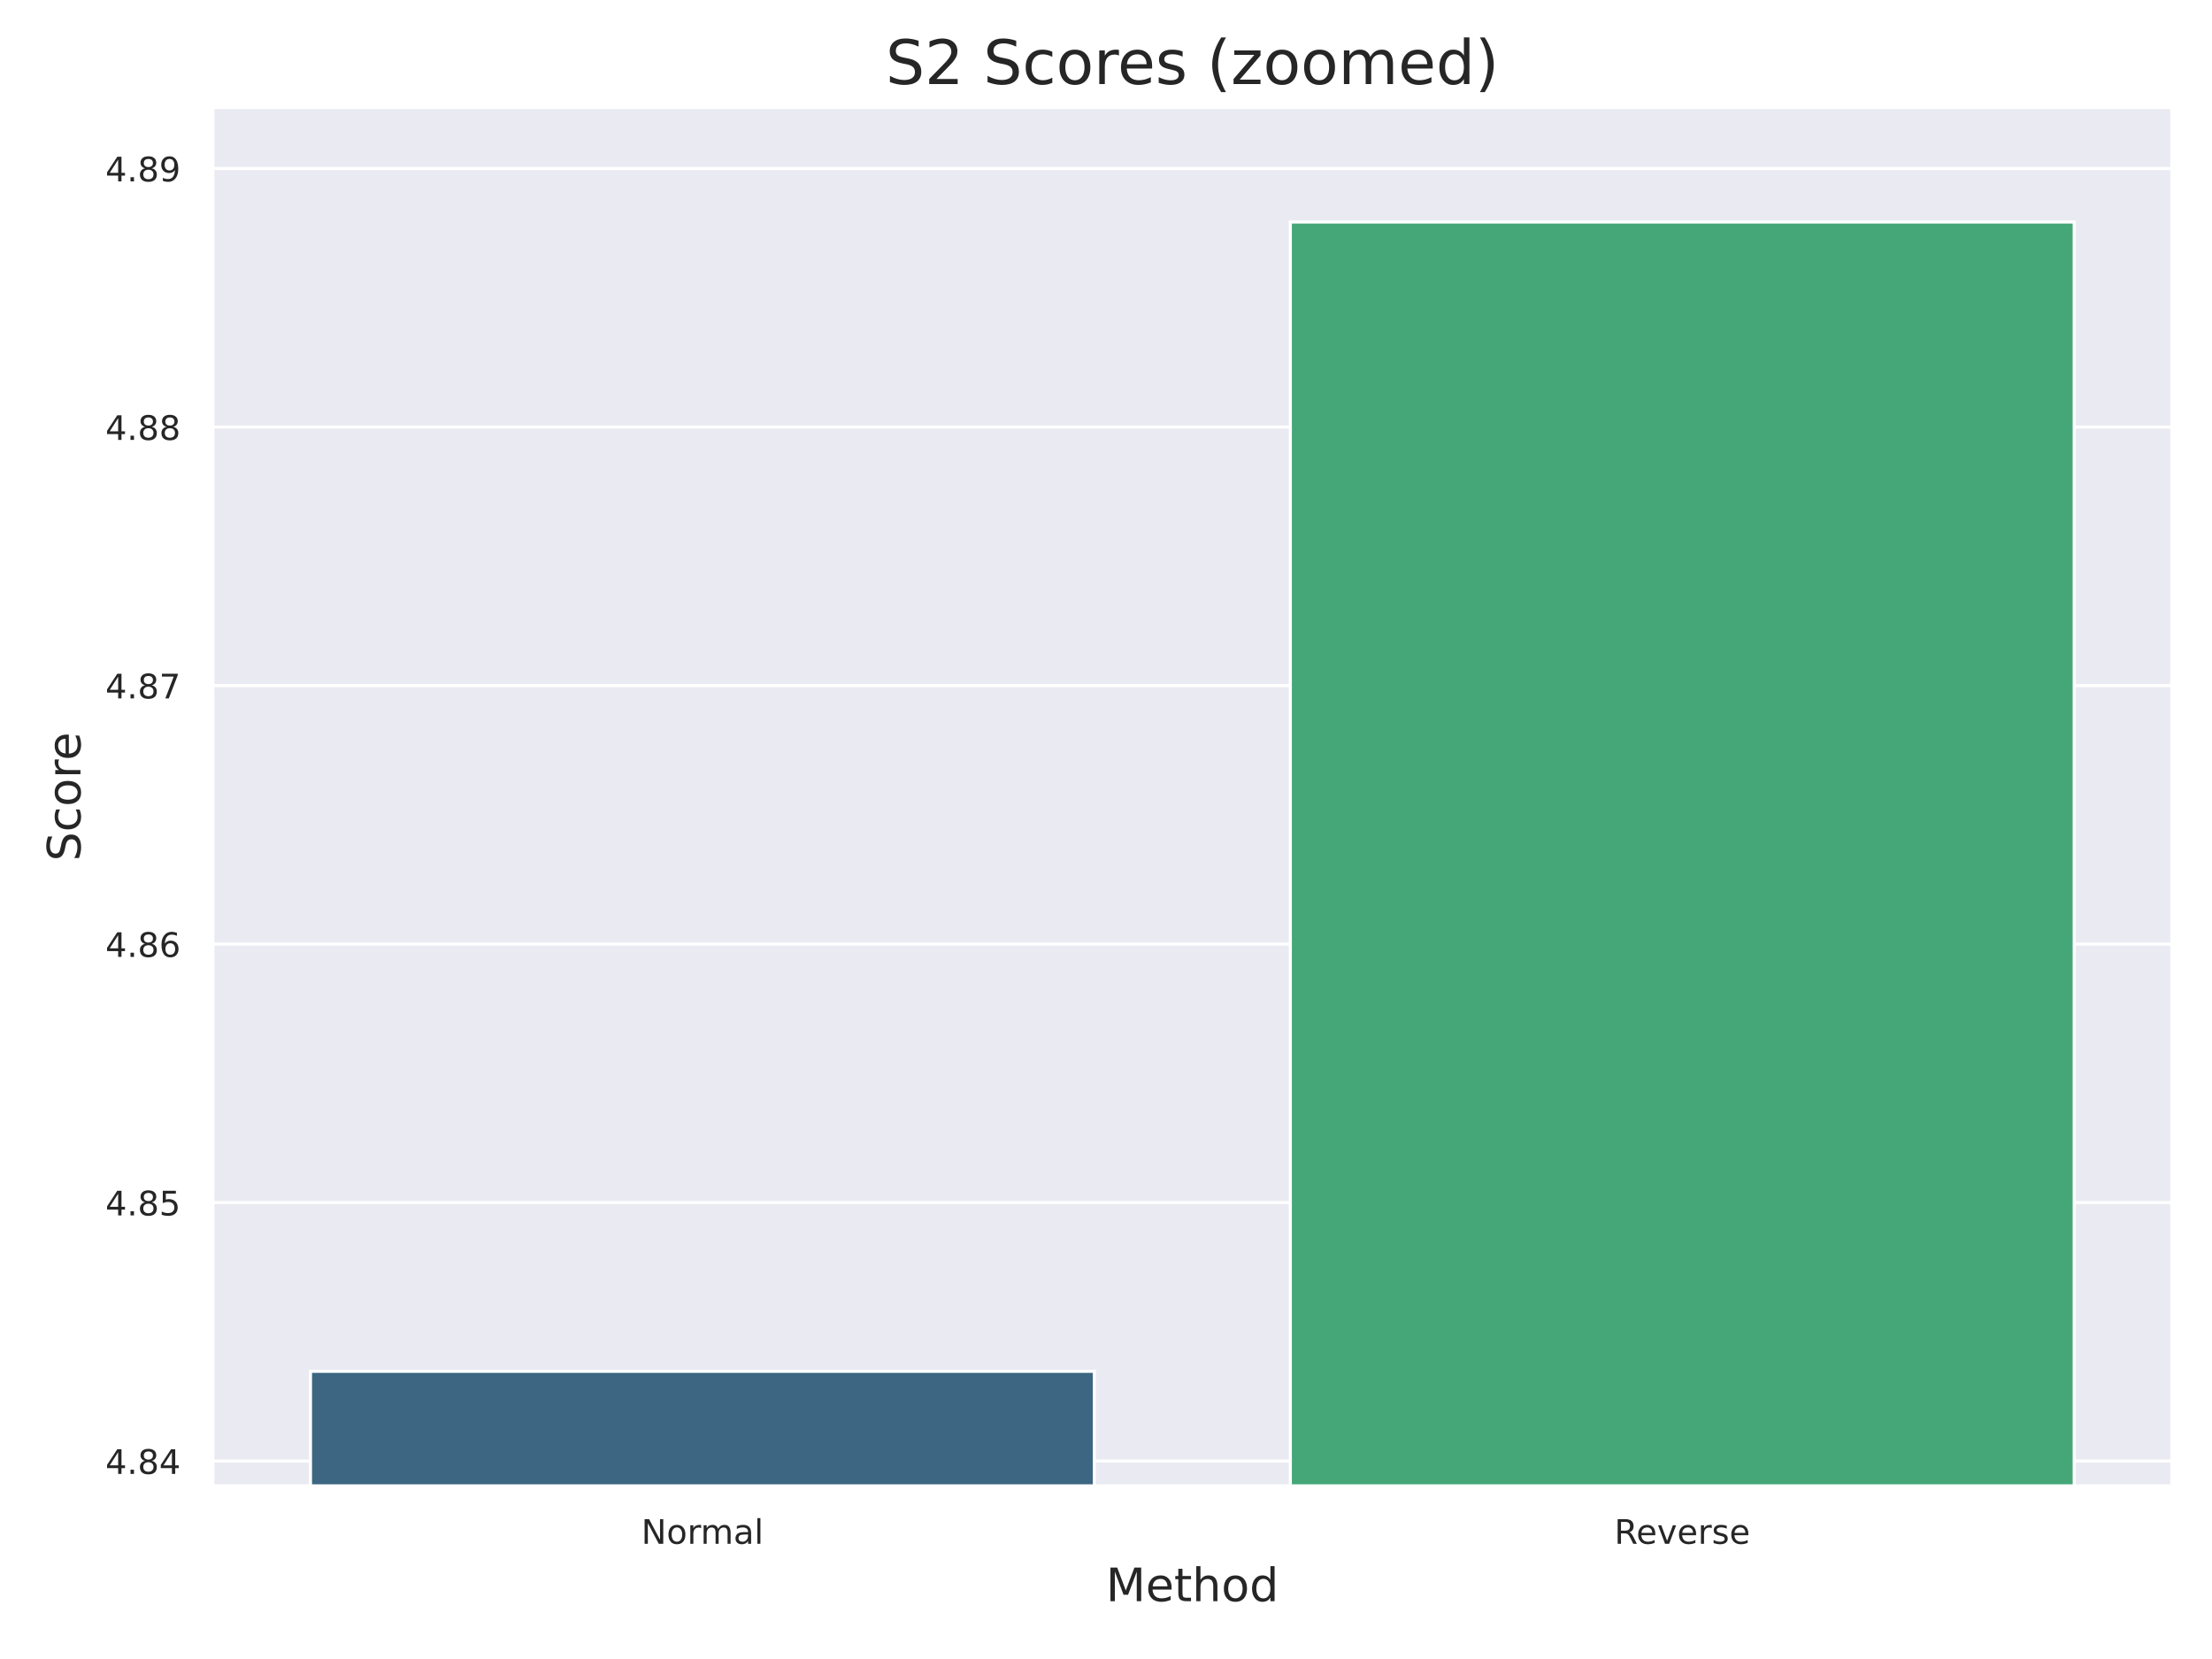
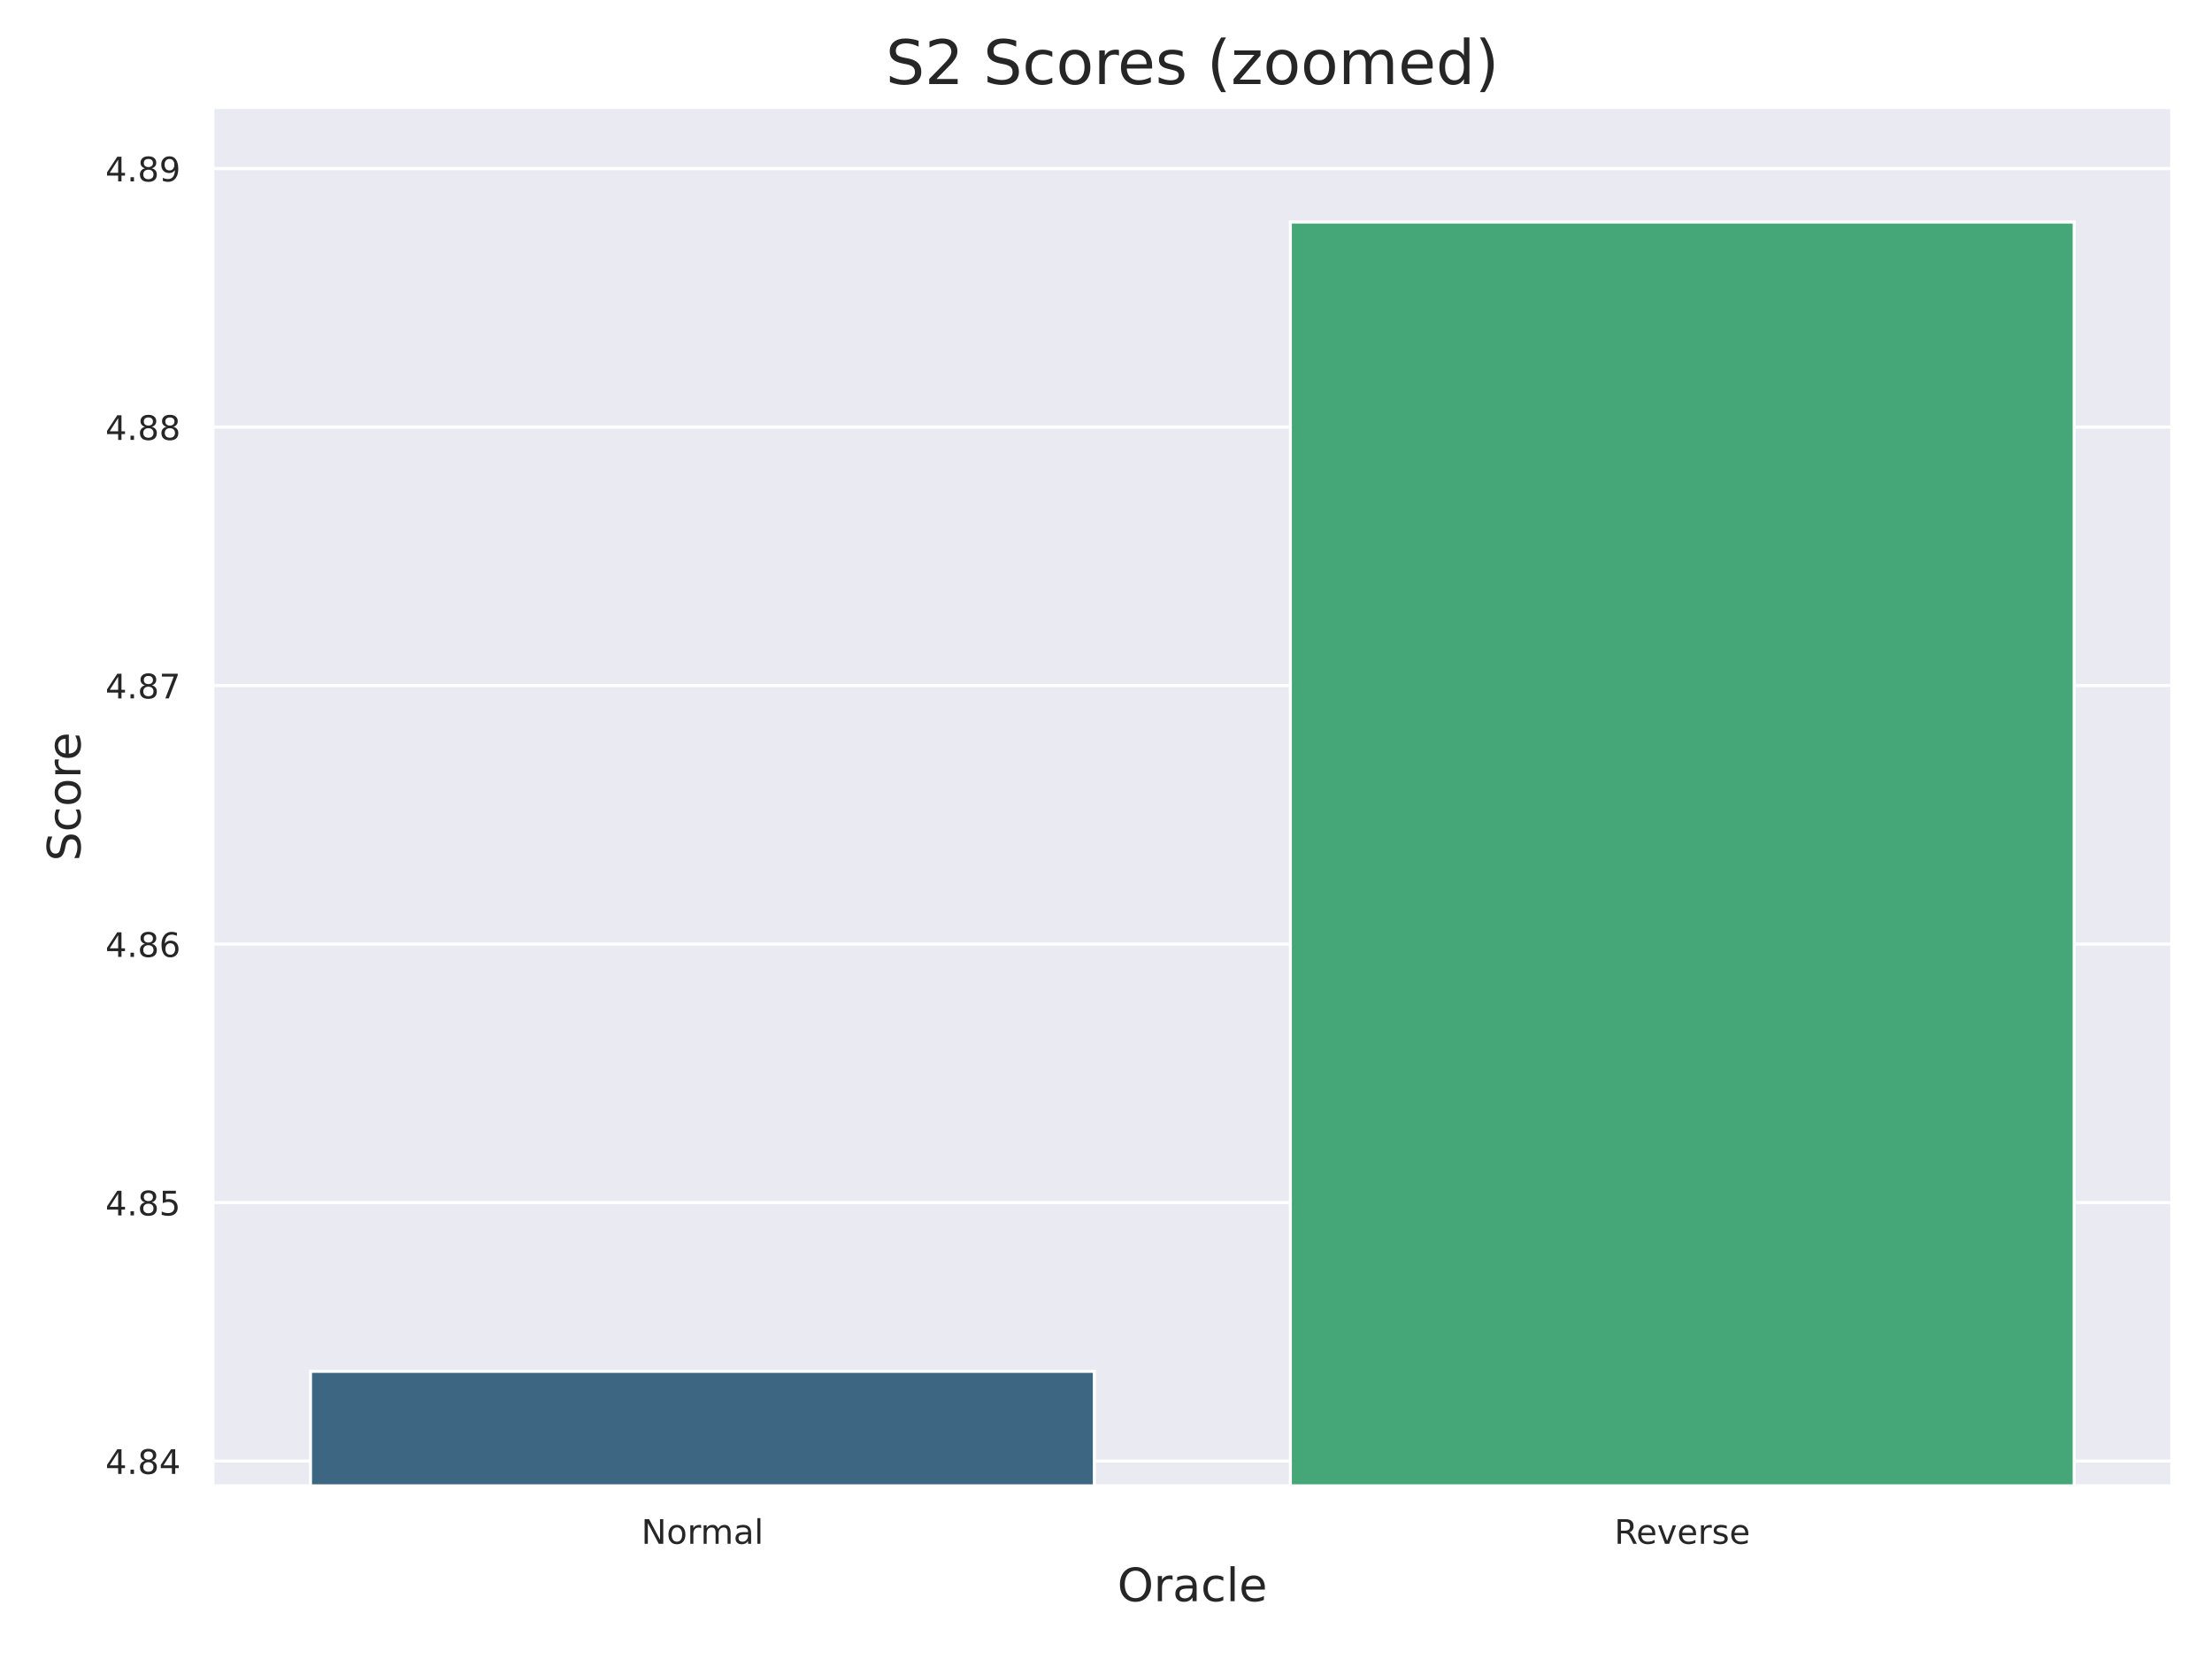
<svg xmlns="http://www.w3.org/2000/svg" xmlns:xlink="http://www.w3.org/1999/xlink" width="576pt" height="432pt" viewBox="0 0 576 432" version="1.1">
  <defs>
    <style type="text/css">*{stroke-linejoin: round; stroke-linecap: butt}</style>
  </defs>
  <g id="figure_1">
    <g id="patch_1">
      <path d="M 0 432  L 576 432  L 576 0  L 0 0  z " style="fill: #ffffff" />
    </g>
    <g id="axes_1">
      <g id="patch_2">
        <path d="M 55.338 387.012  L 565.632 387.012  L 565.632 27.888  L 55.338 27.888  z " style="fill: #eaeaf2" />
      </g>
      <g id="matplotlib.axis_1">
        <g id="xtick_1">
          <g id="text_1">
            <g style="fill: #262626" transform="translate(166.9911 401.9986) scale(0.088 -0.088)">
              <defs>
                <path id="DejaVuSans-4e" d="M 628 4666  L 1478 4666  L 3547 763  L 3547 4666  L 4159 4666  L 4159 0  L 3309 0  L 1241 3903  L 1241 0  L 628 0  L 628 4666  z " transform="scale(0.015625)" />
                <path id="DejaVuSans-6f" d="M 1959 3097  Q 1497 3097 1228 2736  Q 959 2375 959 1747  Q 959 1119 1226 758  Q 1494 397 1959 397  Q 2419 397 2687 759  Q 2956 1122 2956 1747  Q 2956 2369 2687 2733  Q 2419 3097 1959 3097  z M 1959 3584  Q 2709 3584 3137 3096  Q 3566 2609 3566 1747  Q 3566 888 3137 398  Q 2709 -91 1959 -91  Q 1206 -91 779 398  Q 353 888 353 1747  Q 353 2609 779 3096  Q 1206 3584 1959 3584  z " transform="scale(0.015625)" />
                <path id="DejaVuSans-72" d="M 2631 2963  Q 2534 3019 2420 3045  Q 2306 3072 2169 3072  Q 1681 3072 1420 2755  Q 1159 2438 1159 1844  L 1159 0  L 581 0  L 581 3500  L 1159 3500  L 1159 2956  Q 1341 3275 1631 3429  Q 1922 3584 2338 3584  Q 2397 3584 2469 3576  Q 2541 3569 2628 3553  L 2631 2963  z " transform="scale(0.015625)" />
                <path id="DejaVuSans-6d" d="M 3328 2828  Q 3544 3216 3844 3400  Q 4144 3584 4550 3584  Q 5097 3584 5394 3201  Q 5691 2819 5691 2113  L 5691 0  L 5113 0  L 5113 2094  Q 5113 2597 4934 2840  Q 4756 3084 4391 3084  Q 3944 3084 3684 2787  Q 3425 2491 3425 1978  L 3425 0  L 2847 0  L 2847 2094  Q 2847 2600 2669 2842  Q 2491 3084 2119 3084  Q 1678 3084 1418 2786  Q 1159 2488 1159 1978  L 1159 0  L 581 0  L 581 3500  L 1159 3500  L 1159 2956  Q 1356 3278 1631 3431  Q 1906 3584 2284 3584  Q 2666 3584 2933 3390  Q 3200 3197 3328 2828  z " transform="scale(0.015625)" />
                <path id="DejaVuSans-61" d="M 2194 1759  Q 1497 1759 1228 1600  Q 959 1441 959 1056  Q 959 750 1161 570  Q 1363 391 1709 391  Q 2188 391 2477 730  Q 2766 1069 2766 1631  L 2766 1759  L 2194 1759  z M 3341 1997  L 3341 0  L 2766 0  L 2766 531  Q 2569 213 2275 61  Q 1981 -91 1556 -91  Q 1019 -91 701 211  Q 384 513 384 1019  Q 384 1609 779 1909  Q 1175 2209 1959 2209  L 2766 2209  L 2766 2266  Q 2766 2663 2505 2880  Q 2244 3097 1772 3097  Q 1472 3097 1187 3025  Q 903 2953 641 2809  L 641 3341  Q 956 3463 1253 3523  Q 1550 3584 1831 3584  Q 2591 3584 2966 3190  Q 3341 2797 3341 1997  z " transform="scale(0.015625)" />
                <path id="DejaVuSans-6c" d="M 603 4863  L 1178 4863  L 1178 0  L 603 0  L 603 4863  z " transform="scale(0.015625)" />
              </defs>
              <use xlink:href="#DejaVuSans-4e" />
              <use xlink:href="#DejaVuSans-6f" x="74.805" />
              <use xlink:href="#DejaVuSans-72" x="135.986" />
              <use xlink:href="#DejaVuSans-6d" x="175.35" />
              <use xlink:href="#DejaVuSans-61" x="272.762" />
              <use xlink:href="#DejaVuSans-6c" x="334.041" />
            </g>
          </g>
        </g>
        <g id="xtick_2">
          <g id="text_2">
            <g style="fill: #262626" transform="translate(420.3719 401.9986) scale(0.088 -0.088)">
              <defs>
                <path id="DejaVuSans-52" d="M 2841 2188  Q 3044 2119 3236 1894  Q 3428 1669 3622 1275  L 4263 0  L 3584 0  L 2988 1197  Q 2756 1666 2539 1819  Q 2322 1972 1947 1972  L 1259 1972  L 1259 0  L 628 0  L 628 4666  L 2053 4666  Q 2853 4666 3247 4331  Q 3641 3997 3641 3322  Q 3641 2881 3436 2590  Q 3231 2300 2841 2188  z M 1259 4147  L 1259 2491  L 2053 2491  Q 2509 2491 2742 2702  Q 2975 2913 2975 3322  Q 2975 3731 2742 3939  Q 2509 4147 2053 4147  L 1259 4147  z " transform="scale(0.015625)" />
                <path id="DejaVuSans-65" d="M 3597 1894  L 3597 1613  L 953 1613  Q 991 1019 1311 708  Q 1631 397 2203 397  Q 2534 397 2845 478  Q 3156 559 3463 722  L 3463 178  Q 3153 47 2828 -22  Q 2503 -91 2169 -91  Q 1331 -91 842 396  Q 353 884 353 1716  Q 353 2575 817 3079  Q 1281 3584 2069 3584  Q 2775 3584 3186 3129  Q 3597 2675 3597 1894  z M 3022 2063  Q 3016 2534 2758 2815  Q 2500 3097 2075 3097  Q 1594 3097 1305 2825  Q 1016 2553 972 2059  L 3022 2063  z " transform="scale(0.015625)" />
                <path id="DejaVuSans-76" d="M 191 3500  L 800 3500  L 1894 563  L 2988 3500  L 3597 3500  L 2284 0  L 1503 0  L 191 3500  z " transform="scale(0.015625)" />
                <path id="DejaVuSans-73" d="M 2834 3397  L 2834 2853  Q 2591 2978 2328 3040  Q 2066 3103 1784 3103  Q 1356 3103 1142 2972  Q 928 2841 928 2578  Q 928 2378 1081 2264  Q 1234 2150 1697 2047  L 1894 2003  Q 2506 1872 2764 1633  Q 3022 1394 3022 966  Q 3022 478 2636 193  Q 2250 -91 1575 -91  Q 1294 -91 989 -36  Q 684 19 347 128  L 347 722  Q 666 556 975 473  Q 1284 391 1588 391  Q 1994 391 2212 530  Q 2431 669 2431 922  Q 2431 1156 2273 1281  Q 2116 1406 1581 1522  L 1381 1569  Q 847 1681 609 1914  Q 372 2147 372 2553  Q 372 3047 722 3315  Q 1072 3584 1716 3584  Q 2034 3584 2315 3537  Q 2597 3491 2834 3397  z " transform="scale(0.015625)" />
              </defs>
              <use xlink:href="#DejaVuSans-52" />
              <use xlink:href="#DejaVuSans-65" x="64.982" />
              <use xlink:href="#DejaVuSans-76" x="126.506" />
              <use xlink:href="#DejaVuSans-65" x="185.686" />
              <use xlink:href="#DejaVuSans-72" x="247.209" />
              <use xlink:href="#DejaVuSans-73" x="288.322" />
              <use xlink:href="#DejaVuSans-65" x="340.422" />
            </g>
          </g>
        </g>
        <g id="text_3">
-           <g style="fill: #262626" transform="translate(287.9812 416.9469) scale(0.12 -0.12)">
+           <g style="fill: #262626" transform="translate(290.9606 416.9469) scale(0.12 -0.12)">
            <defs>
-               <path id="DejaVuSans-4d" d="M 628 4666  L 1569 4666  L 2759 1491  L 3956 4666  L 4897 4666  L 4897 0  L 4281 0  L 4281 4097  L 3078 897  L 2444 897  L 1241 4097  L 1241 0  L 628 0  L 628 4666  z " transform="scale(0.015625)" />
-               <path id="DejaVuSans-74" d="M 1172 4494  L 1172 3500  L 2356 3500  L 2356 3053  L 1172 3053  L 1172 1153  Q 1172 725 1289 603  Q 1406 481 1766 481  L 2356 481  L 2356 0  L 1766 0  Q 1100 0 847 248  Q 594 497 594 1153  L 594 3053  L 172 3053  L 172 3500  L 594 3500  L 594 4494  L 1172 4494  z " transform="scale(0.015625)" />
-               <path id="DejaVuSans-68" d="M 3513 2113  L 3513 0  L 2938 0  L 2938 2094  Q 2938 2591 2744 2837  Q 2550 3084 2163 3084  Q 1697 3084 1428 2787  Q 1159 2491 1159 1978  L 1159 0  L 581 0  L 581 4863  L 1159 4863  L 1159 2956  Q 1366 3272 1645 3428  Q 1925 3584 2291 3584  Q 2894 3584 3203 3211  Q 3513 2838 3513 2113  z " transform="scale(0.015625)" />
-               <path id="DejaVuSans-64" d="M 2906 2969  L 2906 4863  L 3481 4863  L 3481 0  L 2906 0  L 2906 525  Q 2725 213 2448 61  Q 2172 -91 1784 -91  Q 1150 -91 751 415  Q 353 922 353 1747  Q 353 2572 751 3078  Q 1150 3584 1784 3584  Q 2172 3584 2448 3432  Q 2725 3281 2906 2969  z M 947 1747  Q 947 1113 1208 752  Q 1469 391 1925 391  Q 2381 391 2643 752  Q 2906 1113 2906 1747  Q 2906 2381 2643 2742  Q 2381 3103 1925 3103  Q 1469 3103 1208 2742  Q 947 2381 947 1747  z " transform="scale(0.015625)" />
+               <path id="DejaVuSans-4f" d="M 2522 4238  Q 1834 4238 1429 3725  Q 1025 3213 1025 2328  Q 1025 1447 1429 934  Q 1834 422 2522 422  Q 3209 422 3611 934  Q 4013 1447 4013 2328  Q 4013 3213 3611 3725  Q 3209 4238 2522 4238  z M 2522 4750  Q 3503 4750 4090 4092  Q 4678 3434 4678 2328  Q 4678 1225 4090 567  Q 3503 -91 2522 -91  Q 1538 -91 948 565  Q 359 1222 359 2328  Q 359 3434 948 4092  Q 1538 4750 2522 4750  z " transform="scale(0.015625)" />
+               <path id="DejaVuSans-63" d="M 3122 3366  L 3122 2828  Q 2878 2963 2633 3030  Q 2388 3097 2138 3097  Q 1578 3097 1268 2742  Q 959 2388 959 1747  Q 959 1106 1268 751  Q 1578 397 2138 397  Q 2388 397 2633 464  Q 2878 531 3122 666  L 3122 134  Q 2881 22 2623 -34  Q 2366 -91 2075 -91  Q 1284 -91 818 406  Q 353 903 353 1747  Q 353 2603 823 3093  Q 1294 3584 2113 3584  Q 2378 3584 2631 3529  Q 2884 3475 3122 3366  z " transform="scale(0.015625)" />
            </defs>
-             <use xlink:href="#DejaVuSans-4d" />
-             <use xlink:href="#DejaVuSans-65" x="86.279" />
-             <use xlink:href="#DejaVuSans-74" x="147.803" />
-             <use xlink:href="#DejaVuSans-68" x="187.012" />
-             <use xlink:href="#DejaVuSans-6f" x="250.391" />
-             <use xlink:href="#DejaVuSans-64" x="311.572" />
+             <use xlink:href="#DejaVuSans-4f" />
+             <use xlink:href="#DejaVuSans-72" x="78.711" />
+             <use xlink:href="#DejaVuSans-61" x="119.824" />
+             <use xlink:href="#DejaVuSans-63" x="181.104" />
+             <use xlink:href="#DejaVuSans-6c" x="236.084" />
+             <use xlink:href="#DejaVuSans-65" x="263.867" />
          </g>
        </g>
      </g>
      <g id="matplotlib.axis_2">
        <g id="ytick_1">
          <g id="line2d_1">
-             <path d="M 55.338 380.459  L 565.632 380.459  " clip-path="url(#p022e2f7f59)" style="fill: none; stroke: #ffffff; stroke-width: 0.8; stroke-linecap: round" />
+             <path d="M 55.338 380.459  L 565.632 380.459  " clip-path="url(#peb07ee16e0)" style="fill: none; stroke: #ffffff; stroke-width: 0.8; stroke-linecap: round" />
          </g>
          <g id="text_4">
            <g style="fill: #262626" transform="translate(27.44425 383.8021) scale(0.088 -0.088)">
              <defs>
                <path id="DejaVuSans-34" d="M 2419 4116  L 825 1625  L 2419 1625  L 2419 4116  z M 2253 4666  L 3047 4666  L 3047 1625  L 3713 1625  L 3713 1100  L 3047 1100  L 3047 0  L 2419 0  L 2419 1100  L 313 1100  L 313 1709  L 2253 4666  z " transform="scale(0.015625)" />
                <path id="DejaVuSans-2e" d="M 684 794  L 1344 794  L 1344 0  L 684 0  L 684 794  z " transform="scale(0.015625)" />
                <path id="DejaVuSans-38" d="M 2034 2216  Q 1584 2216 1326 1975  Q 1069 1734 1069 1313  Q 1069 891 1326 650  Q 1584 409 2034 409  Q 2484 409 2743 651  Q 3003 894 3003 1313  Q 3003 1734 2745 1975  Q 2488 2216 2034 2216  z M 1403 2484  Q 997 2584 770 2862  Q 544 3141 544 3541  Q 544 4100 942 4425  Q 1341 4750 2034 4750  Q 2731 4750 3128 4425  Q 3525 4100 3525 3541  Q 3525 3141 3298 2862  Q 3072 2584 2669 2484  Q 3125 2378 3379 2068  Q 3634 1759 3634 1313  Q 3634 634 3220 271  Q 2806 -91 2034 -91  Q 1263 -91 848 271  Q 434 634 434 1313  Q 434 1759 690 2068  Q 947 2378 1403 2484  z M 1172 3481  Q 1172 3119 1398 2916  Q 1625 2713 2034 2713  Q 2441 2713 2670 2916  Q 2900 3119 2900 3481  Q 2900 3844 2670 4047  Q 2441 4250 2034 4250  Q 1625 4250 1398 4047  Q 1172 3844 1172 3481  z " transform="scale(0.015625)" />
              </defs>
              <use xlink:href="#DejaVuSans-34" />
              <use xlink:href="#DejaVuSans-2e" x="63.623" />
              <use xlink:href="#DejaVuSans-38" x="95.41" />
              <use xlink:href="#DejaVuSans-34" x="159.033" />
            </g>
          </g>
        </g>
        <g id="ytick_2">
          <g id="line2d_2">
-             <path d="M 55.338 313.145  L 565.632 313.145  " clip-path="url(#p022e2f7f59)" style="fill: none; stroke: #ffffff; stroke-width: 0.8; stroke-linecap: round" />
+             <path d="M 55.338 313.145  L 565.632 313.145  " clip-path="url(#peb07ee16e0)" style="fill: none; stroke: #ffffff; stroke-width: 0.8; stroke-linecap: round" />
          </g>
          <g id="text_5">
            <g style="fill: #262626" transform="translate(27.44425 316.4886) scale(0.088 -0.088)">
              <defs>
                <path id="DejaVuSans-35" d="M 691 4666  L 3169 4666  L 3169 4134  L 1269 4134  L 1269 2991  Q 1406 3038 1543 3061  Q 1681 3084 1819 3084  Q 2600 3084 3056 2656  Q 3513 2228 3513 1497  Q 3513 744 3044 326  Q 2575 -91 1722 -91  Q 1428 -91 1123 -41  Q 819 9 494 109  L 494 744  Q 775 591 1075 516  Q 1375 441 1709 441  Q 2250 441 2565 725  Q 2881 1009 2881 1497  Q 2881 1984 2565 2268  Q 2250 2553 1709 2553  Q 1456 2553 1204 2497  Q 953 2441 691 2322  L 691 4666  z " transform="scale(0.015625)" />
              </defs>
              <use xlink:href="#DejaVuSans-34" />
              <use xlink:href="#DejaVuSans-2e" x="63.623" />
              <use xlink:href="#DejaVuSans-38" x="95.41" />
              <use xlink:href="#DejaVuSans-35" x="159.033" />
            </g>
          </g>
        </g>
        <g id="ytick_3">
          <g id="line2d_3">
-             <path d="M 55.338 245.832  L 565.632 245.832  " clip-path="url(#p022e2f7f59)" style="fill: none; stroke: #ffffff; stroke-width: 0.8; stroke-linecap: round" />
+             <path d="M 55.338 245.832  L 565.632 245.832  " clip-path="url(#peb07ee16e0)" style="fill: none; stroke: #ffffff; stroke-width: 0.8; stroke-linecap: round" />
          </g>
          <g id="text_6">
            <g style="fill: #262626" transform="translate(27.44425 249.175) scale(0.088 -0.088)">
              <defs>
                <path id="DejaVuSans-36" d="M 2113 2584  Q 1688 2584 1439 2293  Q 1191 2003 1191 1497  Q 1191 994 1439 701  Q 1688 409 2113 409  Q 2538 409 2786 701  Q 3034 994 3034 1497  Q 3034 2003 2786 2293  Q 2538 2584 2113 2584  z M 3366 4563  L 3366 3988  Q 3128 4100 2886 4159  Q 2644 4219 2406 4219  Q 1781 4219 1451 3797  Q 1122 3375 1075 2522  Q 1259 2794 1537 2939  Q 1816 3084 2150 3084  Q 2853 3084 3261 2657  Q 3669 2231 3669 1497  Q 3669 778 3244 343  Q 2819 -91 2113 -91  Q 1303 -91 875 529  Q 447 1150 447 2328  Q 447 3434 972 4092  Q 1497 4750 2381 4750  Q 2619 4750 2861 4703  Q 3103 4656 3366 4563  z " transform="scale(0.015625)" />
              </defs>
              <use xlink:href="#DejaVuSans-34" />
              <use xlink:href="#DejaVuSans-2e" x="63.623" />
              <use xlink:href="#DejaVuSans-38" x="95.41" />
              <use xlink:href="#DejaVuSans-36" x="159.033" />
            </g>
          </g>
        </g>
        <g id="ytick_4">
          <g id="line2d_4">
-             <path d="M 55.338 178.518  L 565.632 178.518  " clip-path="url(#p022e2f7f59)" style="fill: none; stroke: #ffffff; stroke-width: 0.8; stroke-linecap: round" />
+             <path d="M 55.338 178.518  L 565.632 178.518  " clip-path="url(#peb07ee16e0)" style="fill: none; stroke: #ffffff; stroke-width: 0.8; stroke-linecap: round" />
          </g>
          <g id="text_7">
            <g style="fill: #262626" transform="translate(27.44425 181.8615) scale(0.088 -0.088)">
              <defs>
                <path id="DejaVuSans-37" d="M 525 4666  L 3525 4666  L 3525 4397  L 1831 0  L 1172 0  L 2766 4134  L 525 4134  L 525 4666  z " transform="scale(0.015625)" />
              </defs>
              <use xlink:href="#DejaVuSans-34" />
              <use xlink:href="#DejaVuSans-2e" x="63.623" />
              <use xlink:href="#DejaVuSans-38" x="95.41" />
              <use xlink:href="#DejaVuSans-37" x="159.033" />
            </g>
          </g>
        </g>
        <g id="ytick_5">
          <g id="line2d_5">
-             <path d="M 55.338 111.205  L 565.632 111.205  " clip-path="url(#p022e2f7f59)" style="fill: none; stroke: #ffffff; stroke-width: 0.8; stroke-linecap: round" />
+             <path d="M 55.338 111.205  L 565.632 111.205  " clip-path="url(#peb07ee16e0)" style="fill: none; stroke: #ffffff; stroke-width: 0.8; stroke-linecap: round" />
          </g>
          <g id="text_8">
            <g style="fill: #262626" transform="translate(27.44425 114.548) scale(0.088 -0.088)">
              <use xlink:href="#DejaVuSans-34" />
              <use xlink:href="#DejaVuSans-2e" x="63.623" />
              <use xlink:href="#DejaVuSans-38" x="95.41" />
              <use xlink:href="#DejaVuSans-38" x="159.033" />
            </g>
          </g>
        </g>
        <g id="ytick_6">
          <g id="line2d_6">
-             <path d="M 55.338 43.891  L 565.632 43.891  " clip-path="url(#p022e2f7f59)" style="fill: none; stroke: #ffffff; stroke-width: 0.8; stroke-linecap: round" />
+             <path d="M 55.338 43.891  L 565.632 43.891  " clip-path="url(#peb07ee16e0)" style="fill: none; stroke: #ffffff; stroke-width: 0.8; stroke-linecap: round" />
          </g>
          <g id="text_9">
            <g style="fill: #262626" transform="translate(27.44425 47.23446) scale(0.088 -0.088)">
              <defs>
                <path id="DejaVuSans-39" d="M 703 97  L 703 672  Q 941 559 1184 500  Q 1428 441 1663 441  Q 2288 441 2617 861  Q 2947 1281 2994 2138  Q 2813 1869 2534 1725  Q 2256 1581 1919 1581  Q 1219 1581 811 2004  Q 403 2428 403 3163  Q 403 3881 828 4315  Q 1253 4750 1959 4750  Q 2769 4750 3195 4129  Q 3622 3509 3622 2328  Q 3622 1225 3098 567  Q 2575 -91 1691 -91  Q 1453 -91 1209 -44  Q 966 3 703 97  z M 1959 2075  Q 2384 2075 2632 2365  Q 2881 2656 2881 3163  Q 2881 3666 2632 3958  Q 2384 4250 1959 4250  Q 1534 4250 1286 3958  Q 1038 3666 1038 3163  Q 1038 2656 1286 2365  Q 1534 2075 1959 2075  z " transform="scale(0.015625)" />
              </defs>
              <use xlink:href="#DejaVuSans-34" />
              <use xlink:href="#DejaVuSans-2e" x="63.623" />
              <use xlink:href="#DejaVuSans-38" x="95.41" />
              <use xlink:href="#DejaVuSans-39" x="159.033" />
            </g>
          </g>
        </g>
        <g id="text_10">
          <g style="fill: #262626" transform="translate(20.94862 224.2528) rotate(-90) scale(0.12 -0.12)">
            <defs>
              <path id="DejaVuSans-53" d="M 3425 4513  L 3425 3897  Q 3066 4069 2747 4153  Q 2428 4238 2131 4238  Q 1616 4238 1336 4038  Q 1056 3838 1056 3469  Q 1056 3159 1242 3001  Q 1428 2844 1947 2747  L 2328 2669  Q 3034 2534 3370 2195  Q 3706 1856 3706 1288  Q 3706 609 3251 259  Q 2797 -91 1919 -91  Q 1588 -91 1214 -16  Q 841 59 441 206  L 441 856  Q 825 641 1194 531  Q 1563 422 1919 422  Q 2459 422 2753 634  Q 3047 847 3047 1241  Q 3047 1584 2836 1778  Q 2625 1972 2144 2069  L 1759 2144  Q 1053 2284 737 2584  Q 422 2884 422 3419  Q 422 4038 858 4394  Q 1294 4750 2059 4750  Q 2388 4750 2728 4690  Q 3069 4631 3425 4513  z " transform="scale(0.015625)" />
-               <path id="DejaVuSans-63" d="M 3122 3366  L 3122 2828  Q 2878 2963 2633 3030  Q 2388 3097 2138 3097  Q 1578 3097 1268 2742  Q 959 2388 959 1747  Q 959 1106 1268 751  Q 1578 397 2138 397  Q 2388 397 2633 464  Q 2878 531 3122 666  L 3122 134  Q 2881 22 2623 -34  Q 2366 -91 2075 -91  Q 1284 -91 818 406  Q 353 903 353 1747  Q 353 2603 823 3093  Q 1294 3584 2113 3584  Q 2378 3584 2631 3529  Q 2884 3475 3122 3366  z " transform="scale(0.015625)" />
            </defs>
            <use xlink:href="#DejaVuSans-53" />
            <use xlink:href="#DejaVuSans-63" x="63.477" />
            <use xlink:href="#DejaVuSans-6f" x="118.457" />
            <use xlink:href="#DejaVuSans-72" x="179.639" />
            <use xlink:href="#DejaVuSans-65" x="218.502" />
          </g>
        </g>
      </g>
      <g id="patch_3">
-         <path d="M 80.853 32960.206  L 284.97 32960.206  L 284.97 357.085  L 80.853 357.085  z " clip-path="url(#p022e2f7f59)" style="fill: #3c6682; stroke: #ffffff; stroke-width: 0.8; stroke-linejoin: miter" />
+         <path d="M 80.853 32960.206  L 284.97 32960.206  L 284.97 357.085  L 80.853 357.085  z " clip-path="url(#peb07ee16e0)" style="fill: #3c6682; stroke: #ffffff; stroke-width: 0.8; stroke-linejoin: miter" />
      </g>
      <g id="patch_4">
-         <path d="M 336 32960.206  L 540.117 32960.206  L 540.117 57.815  L 336 57.815  z " clip-path="url(#p022e2f7f59)" style="fill: #45a778; stroke: #ffffff; stroke-width: 0.8; stroke-linejoin: miter" />
+         <path d="M 336 32960.206  L 540.117 32960.206  L 540.117 57.815  L 336 57.815  z " clip-path="url(#peb07ee16e0)" style="fill: #45a778; stroke: #ffffff; stroke-width: 0.8; stroke-linejoin: miter" />
      </g>
      <g id="line2d_7">
-         <path clip-path="url(#p022e2f7f59)" style="fill: none; stroke: #424242; stroke-width: 1.8; stroke-linecap: round" />
+         <path clip-path="url(#peb07ee16e0)" style="fill: none; stroke: #424242; stroke-width: 1.8; stroke-linecap: round" />
      </g>
      <g id="line2d_8">
-         <path clip-path="url(#p022e2f7f59)" style="fill: none; stroke: #424242; stroke-width: 1.8; stroke-linecap: round" />
+         <path clip-path="url(#peb07ee16e0)" style="fill: none; stroke: #424242; stroke-width: 1.8; stroke-linecap: round" />
      </g>
      <g id="patch_5">
        <path d="M 55.338 387.012  L 55.338 27.888  " style="fill: none; stroke: #ffffff; stroke-linejoin: miter; stroke-linecap: square" />
      </g>
      <g id="patch_6">
        <path d="M 565.632 387.012  L 565.632 27.888  " style="fill: none; stroke: #ffffff; stroke-linejoin: miter; stroke-linecap: square" />
      </g>
      <g id="patch_7">
        <path d="M 55.338 387.012  L 565.632 387.012  " style="fill: none; stroke: #ffffff; stroke-linejoin: miter; stroke-linecap: square" />
      </g>
      <g id="patch_8">
        <path d="M 55.338 27.888  L 565.632 27.888  " style="fill: none; stroke: #ffffff; stroke-linejoin: miter; stroke-linecap: square" />
      </g>
      <g id="text_11">
        <g style="fill: #262626" transform="translate(230.635 21.888) scale(0.16 -0.16)">
          <defs>
            <path id="DejaVuSans-32" d="M 1228 531  L 3431 531  L 3431 0  L 469 0  L 469 531  Q 828 903 1448 1529  Q 2069 2156 2228 2338  Q 2531 2678 2651 2914  Q 2772 3150 2772 3378  Q 2772 3750 2511 3984  Q 2250 4219 1831 4219  Q 1534 4219 1204 4116  Q 875 4013 500 3803  L 500 4441  Q 881 4594 1212 4672  Q 1544 4750 1819 4750  Q 2544 4750 2975 4387  Q 3406 4025 3406 3419  Q 3406 3131 3298 2873  Q 3191 2616 2906 2266  Q 2828 2175 2409 1742  Q 1991 1309 1228 531  z " transform="scale(0.015625)" />
            <path id="DejaVuSans-20" transform="scale(0.015625)" />
            <path id="DejaVuSans-28" d="M 1984 4856  Q 1566 4138 1362 3434  Q 1159 2731 1159 2009  Q 1159 1288 1364 580  Q 1569 -128 1984 -844  L 1484 -844  Q 1016 -109 783 600  Q 550 1309 550 2009  Q 550 2706 781 3412  Q 1013 4119 1484 4856  L 1984 4856  z " transform="scale(0.015625)" />
            <path id="DejaVuSans-7a" d="M 353 3500  L 3084 3500  L 3084 2975  L 922 459  L 3084 459  L 3084 0  L 275 0  L 275 525  L 2438 3041  L 353 3041  L 353 3500  z " transform="scale(0.015625)" />
+             <path id="DejaVuSans-64" d="M 2906 2969  L 2906 4863  L 3481 4863  L 3481 0  L 2906 0  L 2906 525  Q 2725 213 2448 61  Q 2172 -91 1784 -91  Q 1150 -91 751 415  Q 353 922 353 1747  Q 353 2572 751 3078  Q 1150 3584 1784 3584  Q 2172 3584 2448 3432  Q 2725 3281 2906 2969  z M 947 1747  Q 947 1113 1208 752  Q 1469 391 1925 391  Q 2381 391 2643 752  Q 2906 1113 2906 1747  Q 2906 2381 2643 2742  Q 2381 3103 1925 3103  Q 1469 3103 1208 2742  Q 947 2381 947 1747  z " transform="scale(0.015625)" />
            <path id="DejaVuSans-29" d="M 513 4856  L 1013 4856  Q 1481 4119 1714 3412  Q 1947 2706 1947 2009  Q 1947 1309 1714 600  Q 1481 -109 1013 -844  L 513 -844  Q 928 -128 1133 580  Q 1338 1288 1338 2009  Q 1338 2731 1133 3434  Q 928 4138 513 4856  z " transform="scale(0.015625)" />
          </defs>
          <use xlink:href="#DejaVuSans-53" />
          <use xlink:href="#DejaVuSans-32" x="63.477" />
          <use xlink:href="#DejaVuSans-20" x="127.1" />
          <use xlink:href="#DejaVuSans-53" x="158.887" />
          <use xlink:href="#DejaVuSans-63" x="222.363" />
          <use xlink:href="#DejaVuSans-6f" x="277.344" />
          <use xlink:href="#DejaVuSans-72" x="338.525" />
          <use xlink:href="#DejaVuSans-65" x="377.389" />
          <use xlink:href="#DejaVuSans-73" x="438.912" />
          <use xlink:href="#DejaVuSans-20" x="491.012" />
          <use xlink:href="#DejaVuSans-28" x="522.799" />
          <use xlink:href="#DejaVuSans-7a" x="561.812" />
          <use xlink:href="#DejaVuSans-6f" x="614.303" />
          <use xlink:href="#DejaVuSans-6f" x="675.484" />
          <use xlink:href="#DejaVuSans-6d" x="736.666" />
          <use xlink:href="#DejaVuSans-65" x="834.078" />
          <use xlink:href="#DejaVuSans-64" x="895.602" />
          <use xlink:href="#DejaVuSans-29" x="959.078" />
        </g>
      </g>
    </g>
  </g>
  <defs>
-     <clipPath id="p022e2f7f59">
+     <clipPath id="peb07ee16e0">
      <rect x="55.338" y="27.888" width="510.294" height="359.124" />
    </clipPath>
  </defs>
</svg>
